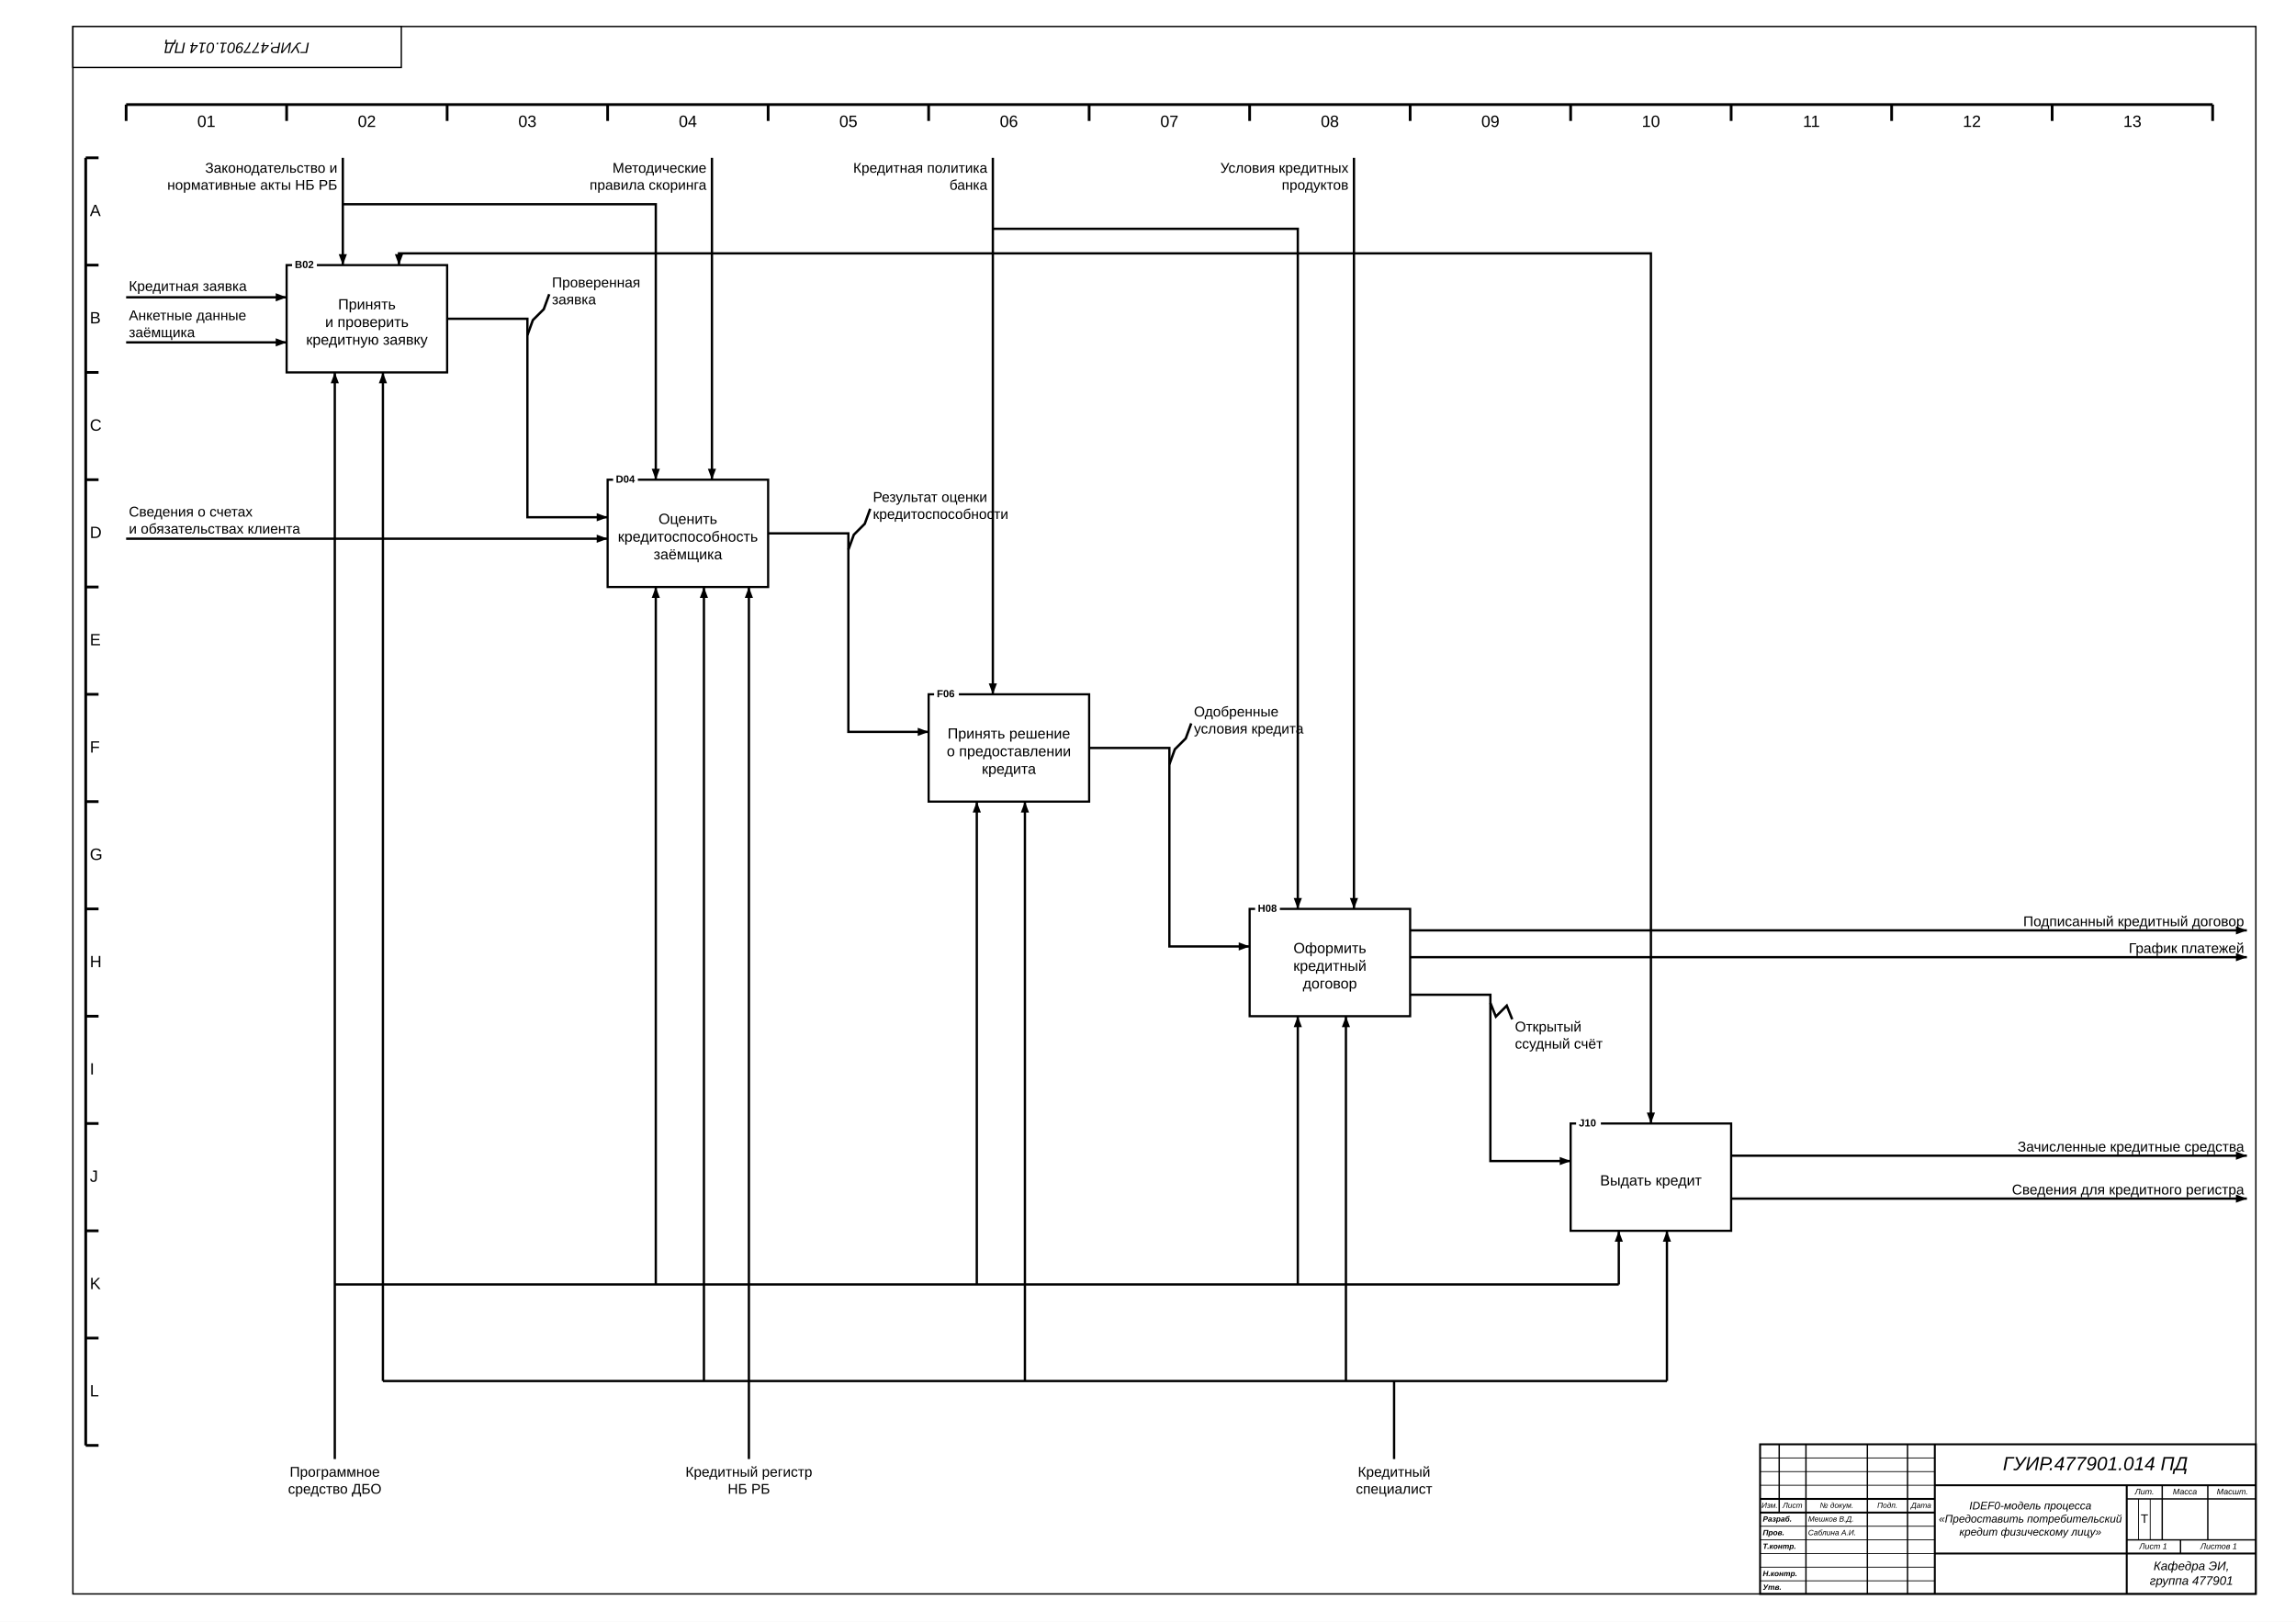
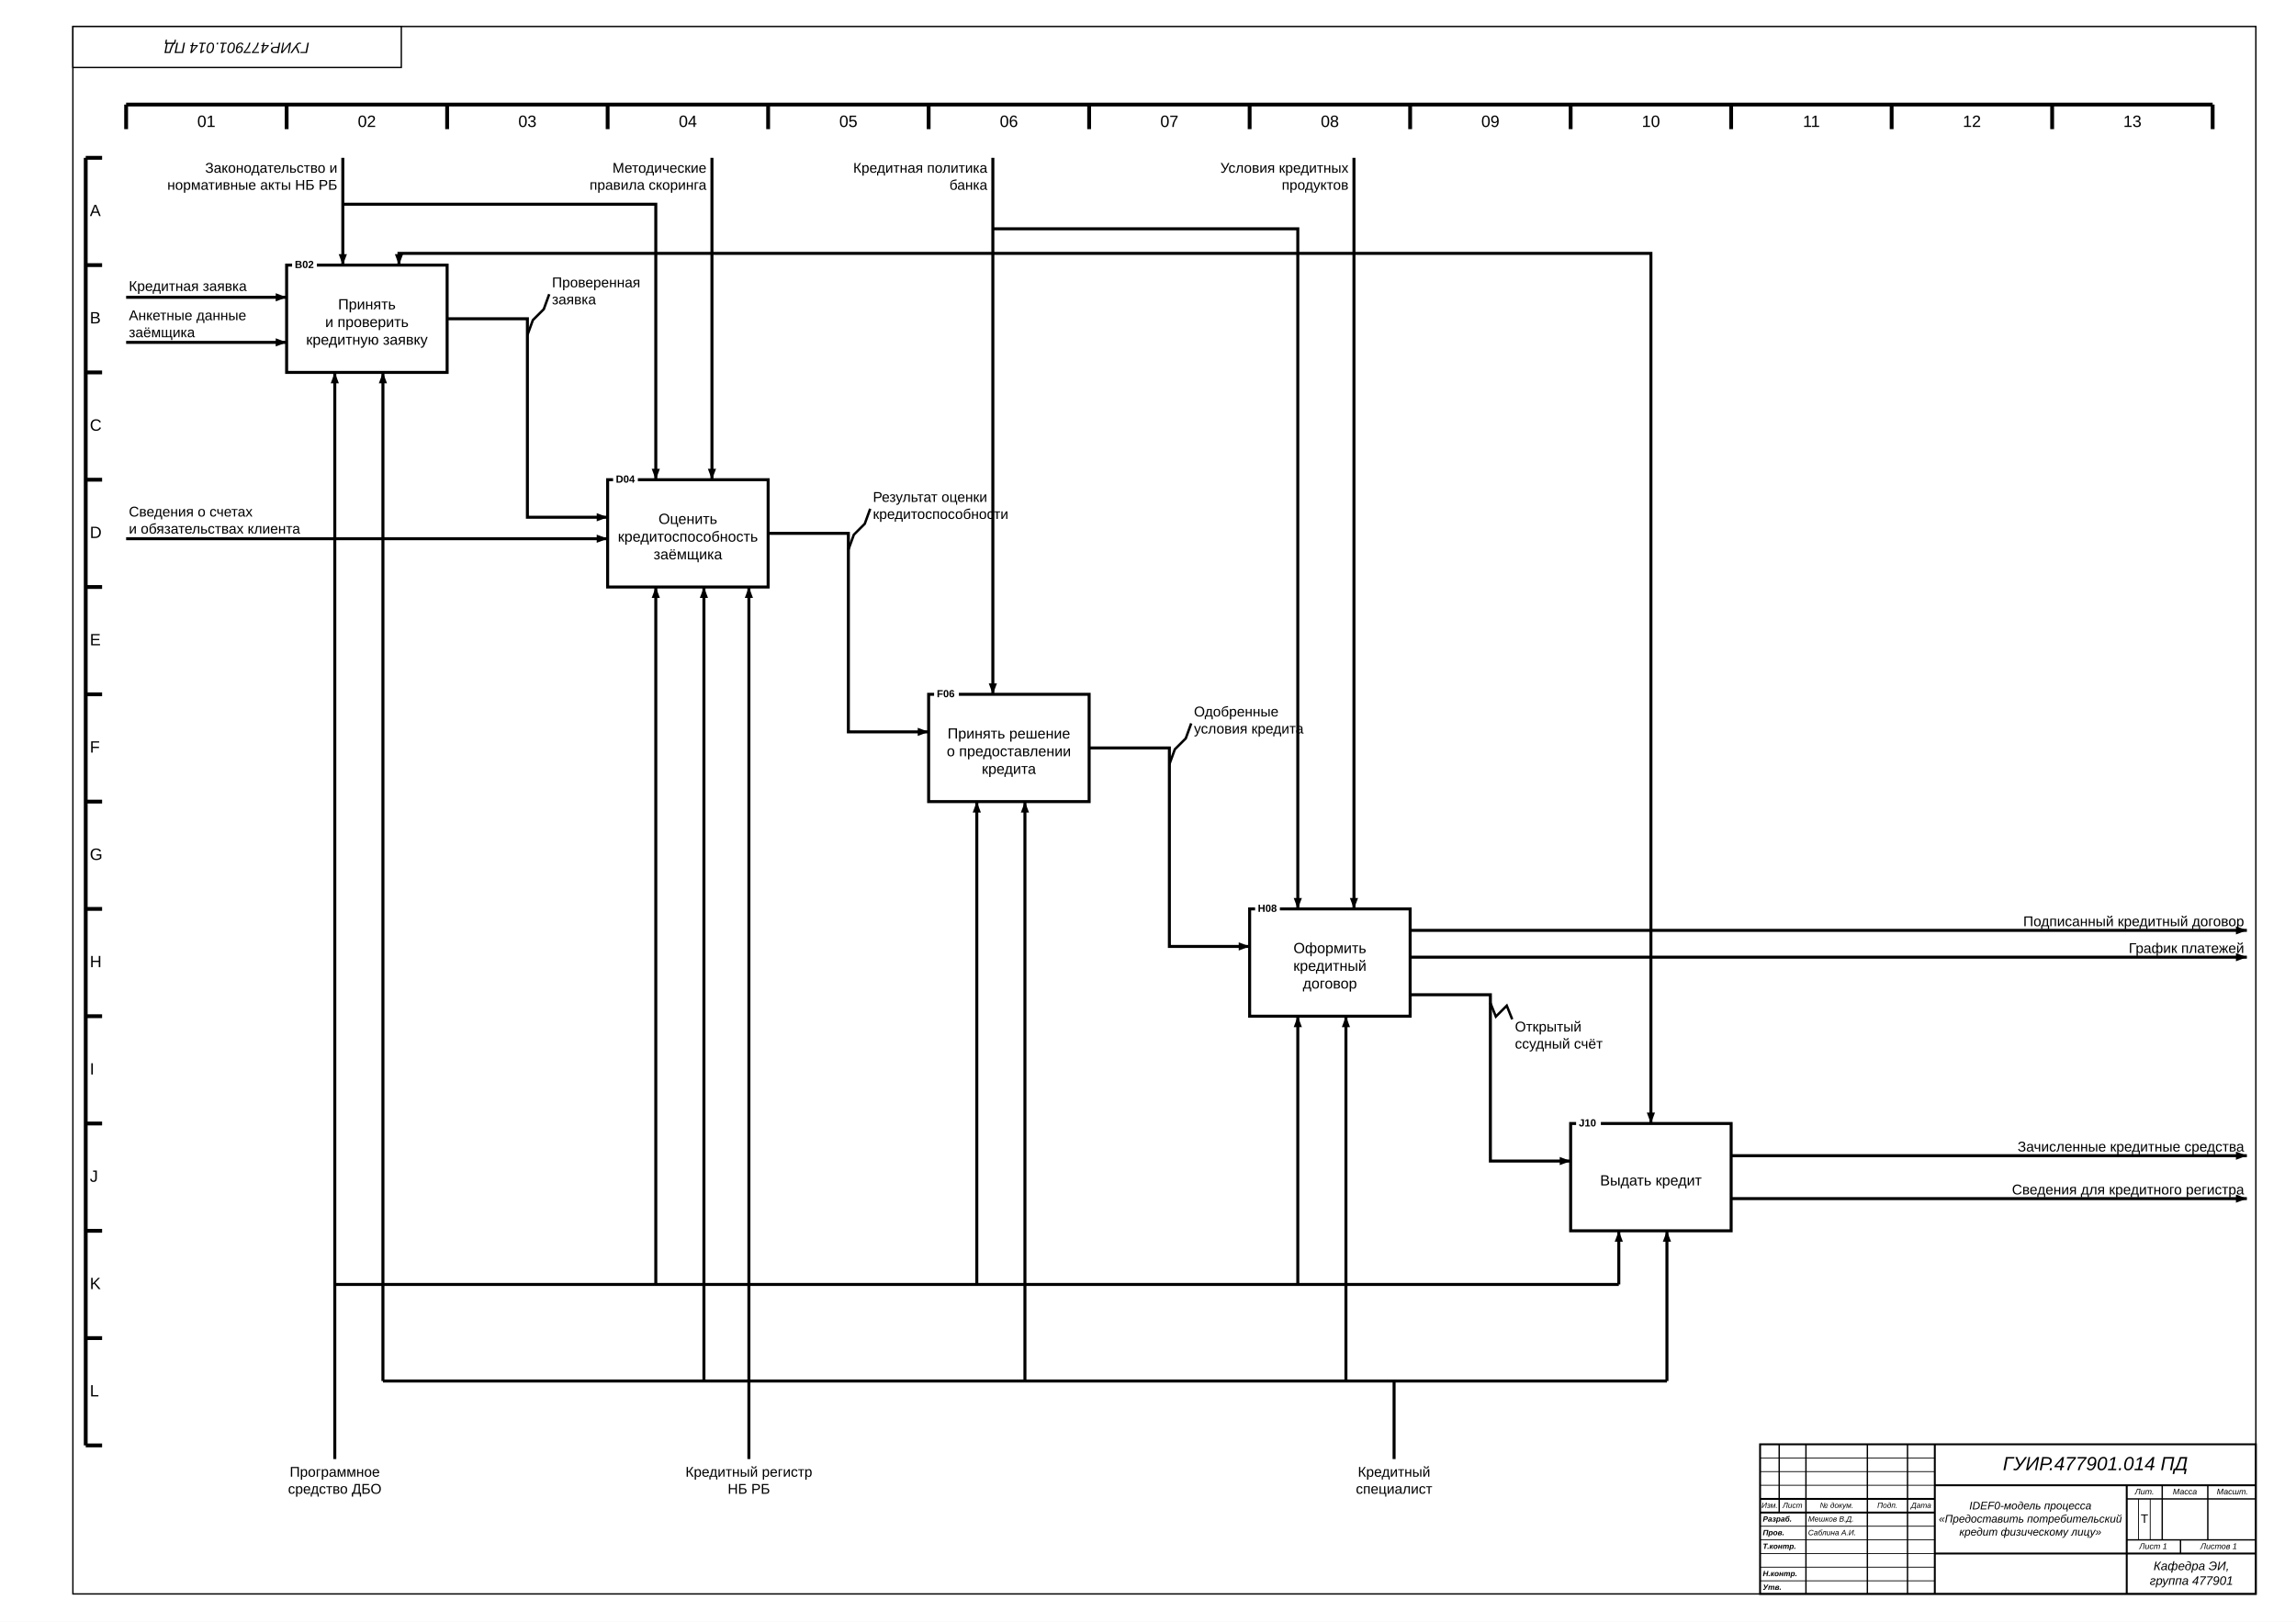
<svg xmlns="http://www.w3.org/2000/svg" width="841mm" height="594mm" viewBox="0 0 841 594" font-family="Arial, Liberation Sans, sans-serif">
  <rect width="841" height="594" fill="#fff" />
  <rect x="26.70" y="9.70" width="799.60" height="574.10" rx="0" fill="#fff" stroke="#000" stroke-width="0.5" />
  <rect x="26.70" y="9.70" width="120.30" height="15.00" rx="0" fill="#fff" stroke="#000" stroke-width="0.5" />
  <text x="86.70" y="17.20" font-size="5.5" text-anchor="middle" dominant-baseline="middle" font-style="italic" transform="rotate(180 86.7 17.2)">ГУИР.477901.014 ПД</text>
  <rect x="644.70" y="529.00" width="181.60" height="54.80" rx="0" fill="none" stroke="#000" stroke-width="0.7" />
  <path d="M651.70,529.00 L651.70,554.00" fill="none" stroke="#000" stroke-width="0.5" />
  <path d="M661.50,529.00 L661.50,584.00" fill="none" stroke="#000" stroke-width="0.5" />
  <path d="M684.00,529.00 L684.00,584.00" fill="none" stroke="#000" stroke-width="0.5" />
  <path d="M698.70,529.00 L698.70,584.00" fill="none" stroke="#000" stroke-width="0.5" />
  <path d="M708.70,529.00 L708.70,584.00" fill="none" stroke="#000" stroke-width="0.7" />
  <path d="M644.70,534.00 L708.70,534.00" fill="none" stroke="#000" stroke-width="0.3" />
  <path d="M644.70,539.00 L708.70,539.00" fill="none" stroke="#000" stroke-width="0.3" />
  <path d="M644.70,544.00 L708.70,544.00" fill="none" stroke="#000" stroke-width="0.3" />
  <path d="M644.70,549.00 L708.70,549.00" fill="none" stroke="#000" stroke-width="0.7" />
  <path d="M644.70,554.00 L708.70,554.00" fill="none" stroke="#000" stroke-width="0.7" />
  <path d="M644.70,559.00 L708.70,559.00" fill="none" stroke="#000" stroke-width="0.3" />
  <path d="M644.70,564.00 L708.70,564.00" fill="none" stroke="#000" stroke-width="0.3" />
  <path d="M644.70,569.00 L708.70,569.00" fill="none" stroke="#000" stroke-width="0.3" />
  <path d="M644.70,574.00 L708.70,574.00" fill="none" stroke="#000" stroke-width="0.3" />
  <path d="M644.70,579.00 L708.70,579.00" fill="none" stroke="#000" stroke-width="0.3" />
  <path d="M708.70,544.00 L826.30,544.00" fill="none" stroke="#000" stroke-width="0.7" />
  <path d="M708.70,569.00 L826.30,569.00" fill="none" stroke="#000" stroke-width="0.7" />
  <path d="M779.00,544.00 L779.00,583.80" fill="none" stroke="#000" stroke-width="0.7" />
  <path d="M779.00,549.00 L826.30,549.00" fill="none" stroke="#000" stroke-width="0.5" />
  <path d="M779.00,564.00 L826.30,564.00" fill="none" stroke="#000" stroke-width="0.5" />
  <path d="M792.00,544.00 L792.00,564.00" fill="none" stroke="#000" stroke-width="0.5" />
  <path d="M808.70,544.00 L808.70,564.00" fill="none" stroke="#000" stroke-width="0.5" />
  <path d="M783.30,549.00 L783.30,564.00" fill="none" stroke="#000" stroke-width="0.3" />
  <path d="M787.60,549.00 L787.60,564.00" fill="none" stroke="#000" stroke-width="0.3" />
  <path d="M798.70,564.00 L798.70,569.00" fill="none" stroke="#000" stroke-width="0.5" />
  <text x="767.50" y="536.50" font-size="7" text-anchor="middle" dominant-baseline="middle" font-style="italic">ГУИР.477901.014 ПД</text>
  <text x="648.20" y="551.50" font-size="2.8" text-anchor="middle" dominant-baseline="middle" font-style="italic">Изм.</text>
  <text x="656.60" y="551.50" font-size="2.8" text-anchor="middle" dominant-baseline="middle" font-style="italic">Лист</text>
  <text x="672.75" y="551.50" font-size="2.8" text-anchor="middle" dominant-baseline="middle" font-style="italic">№ докум.</text>
  <text x="691.35" y="551.50" font-size="2.8" text-anchor="middle" dominant-baseline="middle" font-style="italic">Подп.</text>
  <text x="703.70" y="551.50" font-size="2.8" text-anchor="middle" dominant-baseline="middle" font-style="italic">Дата</text>
  <text x="645.70" y="556.50" font-size="2.8" text-anchor="start" dominant-baseline="middle" font-weight="bold" font-style="italic">Разраб.</text>
  <text x="662.30" y="556.50" font-size="2.8" text-anchor="start" dominant-baseline="middle" font-style="italic">Мешков В.Д.</text>
  <text x="645.70" y="561.50" font-size="2.8" text-anchor="start" dominant-baseline="middle" font-weight="bold" font-style="italic">Пров.</text>
  <text x="662.30" y="561.50" font-size="2.8" text-anchor="start" dominant-baseline="middle" font-style="italic">Саблина А.И.</text>
  <text x="645.70" y="566.50" font-size="2.8" text-anchor="start" dominant-baseline="middle" font-weight="bold" font-style="italic">Т.контр.</text>
  <text x="662.30" y="566.50" font-size="2.8" text-anchor="start" dominant-baseline="middle" font-style="italic" />
  <text x="645.70" y="571.50" font-size="2.8" text-anchor="start" dominant-baseline="middle" font-weight="bold" font-style="italic" />
  <text x="662.30" y="571.50" font-size="2.8" text-anchor="start" dominant-baseline="middle" font-style="italic" />
  <text x="645.70" y="576.50" font-size="2.8" text-anchor="start" dominant-baseline="middle" font-weight="bold" font-style="italic">Н.контр.</text>
  <text x="662.30" y="576.50" font-size="2.8" text-anchor="start" dominant-baseline="middle" font-style="italic" />
  <text x="645.70" y="581.50" font-size="2.8" text-anchor="start" dominant-baseline="middle" font-weight="bold" font-style="italic">Утв.</text>
  <text x="662.30" y="581.50" font-size="2.8" text-anchor="start" dominant-baseline="middle" font-style="italic" />
  <text x="743.70" y="551.70" font-size="4" text-anchor="middle" dominant-baseline="middle" font-style="italic">IDEF0-модель процесса</text>
  <text x="743.70" y="556.50" font-size="4" text-anchor="middle" dominant-baseline="middle" font-style="italic">«Предоставить потребительский</text>
  <text x="743.70" y="561.30" font-size="4" text-anchor="middle" dominant-baseline="middle" font-style="italic">кредит физическому лицу»</text>
  <text x="785.50" y="546.50" font-size="3" text-anchor="middle" dominant-baseline="middle" font-style="italic">Лит.</text>
  <text x="800.30" y="546.50" font-size="3" text-anchor="middle" dominant-baseline="middle" font-style="italic">Масса</text>
  <text x="817.70" y="546.50" font-size="3" text-anchor="middle" dominant-baseline="middle" font-style="italic">Масшт.</text>
  <text x="785.50" y="556.50" font-size="4.5" text-anchor="middle" dominant-baseline="middle">Т</text>
  <text x="788.70" y="566.50" font-size="3" text-anchor="middle" dominant-baseline="middle" font-style="italic">Лист 1</text>
  <text x="812.70" y="566.50" font-size="3" text-anchor="middle" dominant-baseline="middle" font-style="italic">Листов 1</text>
  <text x="802.70" y="573.80" font-size="4.5" text-anchor="middle" dominant-baseline="middle" font-style="italic">Кафедра ЭИ,</text>
  <text x="802.70" y="579.20" font-size="4.5" text-anchor="middle" dominant-baseline="middle" font-style="italic">группа 477901</text>
-   <path d="M46.20,38.30 L810.47,38.30" fill="none" stroke="#000" stroke-width="1.0" />
-   <path d="M46.20,38.30 L46.20,44.30" fill="none" stroke="#000" stroke-width="1.0" />
-   <path d="M104.99,38.30 L104.99,44.30" fill="none" stroke="#000" stroke-width="1.0" />
-   <path d="M163.78,38.30 L163.78,44.30" fill="none" stroke="#000" stroke-width="1.0" />
-   <path d="M222.57,38.30 L222.57,44.30" fill="none" stroke="#000" stroke-width="1.0" />
-   <path d="M281.36,38.30 L281.36,44.30" fill="none" stroke="#000" stroke-width="1.0" />
-   <path d="M340.15,38.30 L340.15,44.30" fill="none" stroke="#000" stroke-width="1.0" />
-   <path d="M398.94,38.30 L398.94,44.30" fill="none" stroke="#000" stroke-width="1.0" />
-   <path d="M457.73,38.30 L457.73,44.30" fill="none" stroke="#000" stroke-width="1.0" />
-   <path d="M516.52,38.30 L516.52,44.30" fill="none" stroke="#000" stroke-width="1.0" />
-   <path d="M575.31,38.30 L575.31,44.30" fill="none" stroke="#000" stroke-width="1.0" />
-   <path d="M634.10,38.30 L634.10,44.30" fill="none" stroke="#000" stroke-width="1.0" />
-   <path d="M692.89,38.30 L692.89,44.30" fill="none" stroke="#000" stroke-width="1.0" />
-   <path d="M751.68,38.30 L751.68,44.30" fill="none" stroke="#000" stroke-width="1.0" />
-   <path d="M810.47,38.30 L810.47,44.30" fill="none" stroke="#000" stroke-width="1.0" />
+   <path d="M46.20,38.30 L810.47,38.30" fill="none" stroke="#000" stroke-width="1.4" />
+   <path d="M46.20,38.30 L46.20,47.30" fill="none" stroke="#000" stroke-width="1.4" />
+   <path d="M104.99,38.30 L104.99,47.30" fill="none" stroke="#000" stroke-width="1.4" />
+   <path d="M163.78,38.30 L163.78,47.30" fill="none" stroke="#000" stroke-width="1.4" />
+   <path d="M222.57,38.30 L222.57,47.30" fill="none" stroke="#000" stroke-width="1.4" />
+   <path d="M281.36,38.30 L281.36,47.30" fill="none" stroke="#000" stroke-width="1.4" />
+   <path d="M340.15,38.30 L340.15,47.30" fill="none" stroke="#000" stroke-width="1.4" />
+   <path d="M398.94,38.30 L398.94,47.30" fill="none" stroke="#000" stroke-width="1.4" />
+   <path d="M457.73,38.30 L457.73,47.30" fill="none" stroke="#000" stroke-width="1.4" />
+   <path d="M516.52,38.30 L516.52,47.30" fill="none" stroke="#000" stroke-width="1.4" />
+   <path d="M575.31,38.30 L575.31,47.30" fill="none" stroke="#000" stroke-width="1.4" />
+   <path d="M634.10,38.30 L634.10,47.30" fill="none" stroke="#000" stroke-width="1.4" />
+   <path d="M692.89,38.30 L692.89,47.30" fill="none" stroke="#000" stroke-width="1.4" />
+   <path d="M751.68,38.30 L751.68,47.30" fill="none" stroke="#000" stroke-width="1.4" />
+   <path d="M810.47,38.30 L810.47,47.30" fill="none" stroke="#000" stroke-width="1.4" />
  <text x="75.59" y="44.80" font-size="6" text-anchor="middle" dominant-baseline="middle">01</text>
  <text x="134.38" y="44.80" font-size="6" text-anchor="middle" dominant-baseline="middle">02</text>
  <text x="193.18" y="44.80" font-size="6" text-anchor="middle" dominant-baseline="middle">03</text>
  <text x="251.96" y="44.80" font-size="6" text-anchor="middle" dominant-baseline="middle">04</text>
  <text x="310.75" y="44.80" font-size="6" text-anchor="middle" dominant-baseline="middle">05</text>
  <text x="369.54" y="44.80" font-size="6" text-anchor="middle" dominant-baseline="middle">06</text>
  <text x="428.33" y="44.80" font-size="6" text-anchor="middle" dominant-baseline="middle">07</text>
  <text x="487.12" y="44.80" font-size="6" text-anchor="middle" dominant-baseline="middle">08</text>
  <text x="545.91" y="44.80" font-size="6" text-anchor="middle" dominant-baseline="middle">09</text>
  <text x="604.71" y="44.80" font-size="6" text-anchor="middle" dominant-baseline="middle">10</text>
  <text x="663.50" y="44.80" font-size="6" text-anchor="middle" dominant-baseline="middle">11</text>
  <text x="722.29" y="44.80" font-size="6" text-anchor="middle" dominant-baseline="middle">12</text>
  <text x="781.08" y="44.80" font-size="6" text-anchor="middle" dominant-baseline="middle">13</text>
-   <path d="M31.40,57.80 L31.40,529.40" fill="none" stroke="#000" stroke-width="1.0" />
-   <path d="M31.40,57.80 L36.10,57.80" fill="none" stroke="#000" stroke-width="1.0" />
-   <path d="M31.40,97.10 L36.10,97.10" fill="none" stroke="#000" stroke-width="1.0" />
-   <path d="M31.40,136.40 L36.10,136.40" fill="none" stroke="#000" stroke-width="1.0" />
-   <path d="M31.40,175.70 L36.10,175.70" fill="none" stroke="#000" stroke-width="1.0" />
-   <path d="M31.40,215.00 L36.10,215.00" fill="none" stroke="#000" stroke-width="1.0" />
-   <path d="M31.40,254.30 L36.10,254.30" fill="none" stroke="#000" stroke-width="1.0" />
-   <path d="M31.40,293.60 L36.10,293.60" fill="none" stroke="#000" stroke-width="1.0" />
-   <path d="M31.40,332.90 L36.10,332.90" fill="none" stroke="#000" stroke-width="1.0" />
-   <path d="M31.40,372.20 L36.10,372.20" fill="none" stroke="#000" stroke-width="1.0" />
-   <path d="M31.40,411.50 L36.10,411.50" fill="none" stroke="#000" stroke-width="1.0" />
-   <path d="M31.40,450.80 L36.10,450.80" fill="none" stroke="#000" stroke-width="1.0" />
-   <path d="M31.40,490.10 L36.10,490.10" fill="none" stroke="#000" stroke-width="1.0" />
-   <path d="M31.40,529.40 L36.10,529.40" fill="none" stroke="#000" stroke-width="1.0" />
+   <path d="M31.40,57.80 L31.40,529.40" fill="none" stroke="#000" stroke-width="1.4" />
+   <path d="M31.40,57.80 L37.40,57.80" fill="none" stroke="#000" stroke-width="1.4" />
+   <path d="M31.40,97.10 L37.40,97.10" fill="none" stroke="#000" stroke-width="1.4" />
+   <path d="M31.40,136.40 L37.40,136.40" fill="none" stroke="#000" stroke-width="1.4" />
+   <path d="M31.40,175.70 L37.40,175.70" fill="none" stroke="#000" stroke-width="1.4" />
+   <path d="M31.40,215.00 L37.40,215.00" fill="none" stroke="#000" stroke-width="1.4" />
+   <path d="M31.40,254.30 L37.40,254.30" fill="none" stroke="#000" stroke-width="1.4" />
+   <path d="M31.40,293.60 L37.40,293.60" fill="none" stroke="#000" stroke-width="1.4" />
+   <path d="M31.40,332.90 L37.40,332.90" fill="none" stroke="#000" stroke-width="1.4" />
+   <path d="M31.40,372.20 L37.40,372.20" fill="none" stroke="#000" stroke-width="1.4" />
+   <path d="M31.40,411.50 L37.40,411.50" fill="none" stroke="#000" stroke-width="1.4" />
+   <path d="M31.40,450.80 L37.40,450.80" fill="none" stroke="#000" stroke-width="1.4" />
+   <path d="M31.40,490.10 L37.40,490.10" fill="none" stroke="#000" stroke-width="1.4" />
+   <path d="M31.40,529.40 L37.40,529.40" fill="none" stroke="#000" stroke-width="1.4" />
  <text x="32.90" y="77.45" font-size="6" text-anchor="start" dominant-baseline="middle">A</text>
  <text x="32.90" y="116.75" font-size="6" text-anchor="start" dominant-baseline="middle">B</text>
  <text x="32.90" y="156.05" font-size="6" text-anchor="start" dominant-baseline="middle">C</text>
  <text x="32.90" y="195.35" font-size="6" text-anchor="start" dominant-baseline="middle">D</text>
  <text x="32.90" y="234.65" font-size="6" text-anchor="start" dominant-baseline="middle">E</text>
  <text x="32.90" y="273.95" font-size="6" text-anchor="start" dominant-baseline="middle">F</text>
  <text x="32.90" y="313.25" font-size="6" text-anchor="start" dominant-baseline="middle">G</text>
  <text x="32.90" y="352.55" font-size="6" text-anchor="start" dominant-baseline="middle">H</text>
  <text x="32.90" y="391.85" font-size="6" text-anchor="start" dominant-baseline="middle">I</text>
  <text x="32.90" y="431.15" font-size="6" text-anchor="start" dominant-baseline="middle">J</text>
  <text x="32.90" y="470.45" font-size="6" text-anchor="start" dominant-baseline="middle">K</text>
  <text x="32.90" y="509.75" font-size="6" text-anchor="start" dominant-baseline="middle">L</text>
-   <rect x="104.99" y="97.10" width="58.79" height="39.30" rx="0" fill="#fff" stroke="#000" stroke-width="0.8" />
+   <rect x="104.99" y="97.10" width="58.79" height="39.30" rx="0" fill="#fff" stroke="#000" stroke-width="1.1" />
  <text x="134.39" y="111.77" font-size="5.4" text-anchor="middle" dominant-baseline="middle">Принять</text>
  <text x="134.39" y="118.25" font-size="5.4" text-anchor="middle" dominant-baseline="middle">и проверить</text>
  <text x="134.39" y="124.73" font-size="5.4" text-anchor="middle" dominant-baseline="middle">кредитную заявку</text>
  <rect x="106.99" y="94.90" width="9.07" height="4.40" fill="#fff" />
  <text x="107.99" y="97.10" font-size="3.8" text-anchor="start" dominant-baseline="middle" font-weight="bold">B02</text>
-   <rect x="222.57" y="175.70" width="58.79" height="39.30" rx="0" fill="#fff" stroke="#000" stroke-width="0.8" />
+   <rect x="222.57" y="175.70" width="58.79" height="39.30" rx="0" fill="#fff" stroke="#000" stroke-width="1.1" />
  <text x="251.97" y="190.37" font-size="5.4" text-anchor="middle" dominant-baseline="middle">Оценить</text>
  <text x="251.97" y="196.85" font-size="5.4" text-anchor="middle" dominant-baseline="middle">кредитоспособность</text>
  <text x="251.97" y="203.33" font-size="5.4" text-anchor="middle" dominant-baseline="middle">заёмщика</text>
  <rect x="224.57" y="173.50" width="9.07" height="4.40" fill="#fff" />
  <text x="225.57" y="175.70" font-size="3.8" text-anchor="start" dominant-baseline="middle" font-weight="bold">D04</text>
-   <rect x="340.15" y="254.30" width="58.79" height="39.30" rx="0" fill="#fff" stroke="#000" stroke-width="0.8" />
+   <rect x="340.15" y="254.30" width="58.79" height="39.30" rx="0" fill="#fff" stroke="#000" stroke-width="1.1" />
  <text x="369.54" y="268.97" font-size="5.4" text-anchor="middle" dominant-baseline="middle">Принять решение</text>
  <text x="369.54" y="275.45" font-size="5.4" text-anchor="middle" dominant-baseline="middle">о предоставлении</text>
  <text x="369.54" y="281.93" font-size="5.4" text-anchor="middle" dominant-baseline="middle">кредита</text>
  <rect x="342.15" y="252.10" width="9.07" height="4.40" fill="#fff" />
  <text x="343.15" y="254.30" font-size="3.8" text-anchor="start" dominant-baseline="middle" font-weight="bold">F06</text>
-   <rect x="457.73" y="332.90" width="58.79" height="39.30" rx="0" fill="#fff" stroke="#000" stroke-width="0.8" />
+   <rect x="457.73" y="332.90" width="58.79" height="39.30" rx="0" fill="#fff" stroke="#000" stroke-width="1.1" />
  <text x="487.12" y="347.57" font-size="5.4" text-anchor="middle" dominant-baseline="middle">Оформить</text>
  <text x="487.12" y="354.05" font-size="5.4" text-anchor="middle" dominant-baseline="middle">кредитный</text>
  <text x="487.12" y="360.53" font-size="5.4" text-anchor="middle" dominant-baseline="middle">договор</text>
  <rect x="459.73" y="330.70" width="9.07" height="4.40" fill="#fff" />
  <text x="460.73" y="332.90" font-size="3.8" text-anchor="start" dominant-baseline="middle" font-weight="bold">H08</text>
-   <rect x="575.31" y="411.50" width="58.79" height="39.30" rx="0" fill="#fff" stroke="#000" stroke-width="0.8" />
+   <rect x="575.31" y="411.50" width="58.79" height="39.30" rx="0" fill="#fff" stroke="#000" stroke-width="1.1" />
  <text x="604.71" y="432.65" font-size="5.4" text-anchor="middle" dominant-baseline="middle">Выдать кредит</text>
  <rect x="577.31" y="409.30" width="9.07" height="4.40" fill="#fff" />
  <text x="578.31" y="411.50" font-size="3.8" text-anchor="start" dominant-baseline="middle" font-weight="bold">J10</text>
-   <path d="M125.57,57.80 L125.57,97.10" fill="none" stroke="#000" stroke-width="0.85" />
+   <path d="M125.57,57.80 L125.57,97.10" fill="none" stroke="#000" stroke-width="1.1" />
  <path d="M125.57,97.10 L127.07,93.10 L124.07,93.10 Z" fill="#000" />
  <text x="123.57" y="61.80" font-size="5.2" text-anchor="end" dominant-baseline="middle">Законодательство и</text>
  <text x="123.57" y="68.04" font-size="5.2" text-anchor="end" dominant-baseline="middle">нормативные акты НБ РБ</text>
-   <path d="M125.57,74.80 L240.21,74.80 L240.21,175.70" fill="none" stroke="#000" stroke-width="0.85" />
+   <path d="M125.57,74.80 L240.21,74.80 L240.21,175.70" fill="none" stroke="#000" stroke-width="1.1" />
  <path d="M240.21,175.70 L241.71,171.70 L238.71,171.70 Z" fill="#000" />
-   <path d="M260.78,57.80 L260.78,175.70" fill="none" stroke="#000" stroke-width="0.85" />
+   <path d="M260.78,57.80 L260.78,175.70" fill="none" stroke="#000" stroke-width="1.1" />
  <path d="M260.78,175.70 L262.28,171.70 L259.28,171.70 Z" fill="#000" />
  <text x="258.78" y="61.80" font-size="5.2" text-anchor="end" dominant-baseline="middle">Методические</text>
  <text x="258.78" y="68.04" font-size="5.2" text-anchor="end" dominant-baseline="middle">правила скоринга</text>
-   <path d="M363.67,57.80 L363.67,254.30" fill="none" stroke="#000" stroke-width="0.85" />
+   <path d="M363.67,57.80 L363.67,254.30" fill="none" stroke="#000" stroke-width="1.1" />
  <path d="M363.67,254.30 L365.17,250.30 L362.17,250.30 Z" fill="#000" />
  <text x="361.67" y="61.80" font-size="5.2" text-anchor="end" dominant-baseline="middle">Кредитная политика</text>
  <text x="361.67" y="68.04" font-size="5.2" text-anchor="end" dominant-baseline="middle">банка</text>
-   <path d="M363.67,83.80 L475.37,83.80 L475.37,332.90" fill="none" stroke="#000" stroke-width="0.85" />
+   <path d="M363.67,83.80 L475.37,83.80 L475.37,332.90" fill="none" stroke="#000" stroke-width="1.1" />
  <path d="M475.37,332.90 L476.87,328.90 L473.87,328.90 Z" fill="#000" />
-   <path d="M495.94,57.80 L495.94,332.90" fill="none" stroke="#000" stroke-width="0.85" />
+   <path d="M495.94,57.80 L495.94,332.90" fill="none" stroke="#000" stroke-width="1.1" />
  <path d="M495.94,332.90 L497.44,328.90 L494.44,328.90 Z" fill="#000" />
  <text x="493.94" y="61.80" font-size="5.2" text-anchor="end" dominant-baseline="middle">Условия кредитных</text>
  <text x="493.94" y="68.04" font-size="5.2" text-anchor="end" dominant-baseline="middle">продуктов</text>
-   <path d="M495.94,92.80 L146.14,92.80 L146.14,97.10" fill="none" stroke="#000" stroke-width="0.85" />
+   <path d="M495.94,92.80 L146.14,92.80 L146.14,97.10" fill="none" stroke="#000" stroke-width="1.1" />
  <path d="M146.14,97.10 L147.64,93.10 L144.64,93.10 Z" fill="#000" />
-   <path d="M495.94,92.80 L604.71,92.80 L604.71,411.50" fill="none" stroke="#000" stroke-width="0.85" />
+   <path d="M495.94,92.80 L604.71,92.80 L604.71,411.50" fill="none" stroke="#000" stroke-width="1.1" />
  <path d="M604.71,411.50 L606.21,407.50 L603.21,407.50 Z" fill="#000" />
-   <path d="M46.20,108.89 L104.99,108.89" fill="none" stroke="#000" stroke-width="0.85" />
+   <path d="M46.20,108.89 L104.99,108.89" fill="none" stroke="#000" stroke-width="1.1" />
  <path d="M104.99,108.89 L100.99,107.39 L100.99,110.39 Z" fill="#000" />
  <text x="47.20" y="105.09" font-size="5.2" text-anchor="start" dominant-baseline="middle">Кредитная заявка</text>
-   <path d="M46.20,125.40 L104.99,125.40" fill="none" stroke="#000" stroke-width="0.85" />
+   <path d="M46.20,125.40 L104.99,125.40" fill="none" stroke="#000" stroke-width="1.1" />
  <path d="M104.99,125.40 L100.99,123.90 L100.99,126.90 Z" fill="#000" />
  <text x="47.20" y="115.80" font-size="5.2" text-anchor="start" dominant-baseline="middle">Анкетные данные</text>
  <text x="47.20" y="122.04" font-size="5.2" text-anchor="start" dominant-baseline="middle">заёмщика</text>
-   <path d="M46.20,197.31 L222.57,197.31" fill="none" stroke="#000" stroke-width="0.85" />
+   <path d="M46.20,197.31 L222.57,197.31" fill="none" stroke="#000" stroke-width="1.1" />
  <path d="M222.57,197.31 L218.57,195.81 L218.57,198.81 Z" fill="#000" />
  <text x="47.20" y="187.72" font-size="5.2" text-anchor="start" dominant-baseline="middle">Сведения о счетах</text>
  <text x="47.20" y="193.96" font-size="5.2" text-anchor="start" dominant-baseline="middle">и обязательствах клиента</text>
-   <path d="M163.78,116.75 L193.18,116.75 L193.18,189.45 L222.57,189.45" fill="none" stroke="#000" stroke-width="0.85" />
+   <path d="M163.78,116.75 L193.18,116.75 L193.18,189.45 L222.57,189.45" fill="none" stroke="#000" stroke-width="1.1" />
  <path d="M222.57,189.45 L218.57,187.95 L218.57,190.95 Z" fill="#000" />
  <text x="202.18" y="103.75" font-size="5.2" text-anchor="start" dominant-baseline="middle">Проверенная</text>
  <text x="202.18" y="109.99" font-size="5.2" text-anchor="start" dominant-baseline="middle">заявка</text>
  <path d="M201.18,107.75 L199.18,113.25 L195.18,117.25 L193.18,122.75" fill="none" stroke="#000" stroke-width="0.9" />
-   <path d="M281.36,195.35 L310.75,195.35 L310.75,268.06 L340.15,268.06" fill="none" stroke="#000" stroke-width="0.85" />
+   <path d="M281.36,195.35 L310.75,195.35 L310.75,268.06 L340.15,268.06" fill="none" stroke="#000" stroke-width="1.1" />
  <path d="M340.15,268.06 L336.15,266.56 L336.15,269.56 Z" fill="#000" />
  <text x="319.75" y="182.35" font-size="5.2" text-anchor="start" dominant-baseline="middle">Результат оценки</text>
  <text x="319.75" y="188.59" font-size="5.2" text-anchor="start" dominant-baseline="middle">кредитоспособности</text>
  <path d="M318.75,186.35 L316.75,191.85 L312.75,195.85 L310.75,201.35" fill="none" stroke="#000" stroke-width="0.9" />
-   <path d="M398.94,273.95 L428.33,273.95 L428.33,346.65 L457.73,346.65" fill="none" stroke="#000" stroke-width="0.85" />
+   <path d="M398.94,273.95 L428.33,273.95 L428.33,346.65 L457.73,346.65" fill="none" stroke="#000" stroke-width="1.1" />
  <path d="M457.73,346.65 L453.73,345.15 L453.73,348.15 Z" fill="#000" />
  <text x="437.33" y="260.95" font-size="5.2" text-anchor="start" dominant-baseline="middle">Одобренные</text>
  <text x="437.33" y="267.19" font-size="5.2" text-anchor="start" dominant-baseline="middle">условия кредита</text>
  <path d="M436.33,264.95 L434.33,270.45 L430.33,274.45 L428.33,279.95" fill="none" stroke="#000" stroke-width="0.9" />
-   <path d="M516.52,364.34 L545.91,364.34 L545.91,425.25 L575.31,425.25" fill="none" stroke="#000" stroke-width="0.85" />
+   <path d="M516.52,364.34 L545.91,364.34 L545.91,425.25 L575.31,425.25" fill="none" stroke="#000" stroke-width="1.1" />
  <path d="M575.31,425.25 L571.31,423.75 L571.31,426.75 Z" fill="#000" />
  <text x="554.91" y="376.34" font-size="5.2" text-anchor="start" dominant-baseline="middle">Открытый</text>
  <text x="554.91" y="382.58" font-size="5.2" text-anchor="start" dominant-baseline="middle">ссудный счёт</text>
  <path d="M553.91,373.34 L551.91,368.34 L547.91,372.34 L545.91,367.34" fill="none" stroke="#000" stroke-width="0.9" />
-   <path d="M516.52,340.76 L823.00,340.76" fill="none" stroke="#000" stroke-width="0.85" />
+   <path d="M516.52,340.76 L823.00,340.76" fill="none" stroke="#000" stroke-width="1.1" />
  <path d="M823.00,340.76 L819.00,339.26 L819.00,342.26 Z" fill="#000" />
  <text x="822.00" y="337.76" font-size="5.2" text-anchor="end" dominant-baseline="middle">Подписанный кредитный договор</text>
-   <path d="M516.52,350.58 L823.00,350.58" fill="none" stroke="#000" stroke-width="0.85" />
+   <path d="M516.52,350.58 L823.00,350.58" fill="none" stroke="#000" stroke-width="1.1" />
  <path d="M823.00,350.58 L819.00,349.08 L819.00,352.08 Z" fill="#000" />
  <text x="822.00" y="347.58" font-size="5.2" text-anchor="end" dominant-baseline="middle">График платежей</text>
-   <path d="M634.10,423.29 L823.00,423.29" fill="none" stroke="#000" stroke-width="0.85" />
+   <path d="M634.10,423.29 L823.00,423.29" fill="none" stroke="#000" stroke-width="1.1" />
  <path d="M823.00,423.29 L819.00,421.79 L819.00,424.79 Z" fill="#000" />
  <text x="822.00" y="420.29" font-size="5.2" text-anchor="end" dominant-baseline="middle">Зачисленные кредитные средства</text>
-   <path d="M634.10,439.01 L823.00,439.01" fill="none" stroke="#000" stroke-width="0.85" />
+   <path d="M634.10,439.01 L823.00,439.01" fill="none" stroke="#000" stroke-width="1.1" />
  <path d="M823.00,439.01 L819.00,437.51 L819.00,440.51 Z" fill="#000" />
  <text x="822.00" y="436.01" font-size="5.2" text-anchor="end" dominant-baseline="middle">Сведения для кредитного регистра</text>
-   <path d="M122.63,534.40 L122.63,136.40" fill="none" stroke="#000" stroke-width="0.85" />
+   <path d="M122.63,534.40 L122.63,136.40" fill="none" stroke="#000" stroke-width="1.1" />
  <path d="M122.63,136.40 L121.13,140.40 L124.13,140.40 Z" fill="#000" />
-   <path d="M122.63,470.45 L592.95,470.45" fill="none" stroke="#000" stroke-width="0.85" />
-   <path d="M240.21,470.45 L240.21,215.00" fill="none" stroke="#000" stroke-width="0.85" />
+   <path d="M122.63,470.45 L592.95,470.45" fill="none" stroke="#000" stroke-width="1.1" />
+   <path d="M240.21,470.45 L240.21,215.00" fill="none" stroke="#000" stroke-width="1.1" />
  <path d="M240.21,215.00 L238.71,219.00 L241.71,219.00 Z" fill="#000" />
-   <path d="M357.79,470.45 L357.79,293.60" fill="none" stroke="#000" stroke-width="0.85" />
+   <path d="M357.79,470.45 L357.79,293.60" fill="none" stroke="#000" stroke-width="1.1" />
  <path d="M357.79,293.60 L356.29,297.60 L359.29,297.60 Z" fill="#000" />
-   <path d="M475.37,470.45 L475.37,372.20" fill="none" stroke="#000" stroke-width="0.85" />
+   <path d="M475.37,470.45 L475.37,372.20" fill="none" stroke="#000" stroke-width="1.1" />
  <path d="M475.37,372.20 L473.87,376.20 L476.87,376.20 Z" fill="#000" />
-   <path d="M592.95,470.45 L592.95,450.80" fill="none" stroke="#000" stroke-width="0.85" />
+   <path d="M592.95,470.45 L592.95,450.80" fill="none" stroke="#000" stroke-width="1.1" />
  <path d="M592.95,450.80 L591.45,454.80 L594.45,454.80 Z" fill="#000" />
  <text x="122.63" y="539.40" font-size="5.2" text-anchor="middle" dominant-baseline="middle">Программное</text>
  <text x="122.63" y="545.64" font-size="5.2" text-anchor="middle" dominant-baseline="middle">средство ДБО</text>
-   <path d="M510.64,534.40 L510.64,505.82" fill="none" stroke="#000" stroke-width="0.85" />
-   <path d="M140.26,505.82 L610.58,505.82" fill="none" stroke="#000" stroke-width="0.85" />
-   <path d="M140.26,505.82 L140.26,136.40" fill="none" stroke="#000" stroke-width="0.85" />
+   <path d="M510.64,534.40 L510.64,505.82" fill="none" stroke="#000" stroke-width="1.1" />
+   <path d="M140.26,505.82 L610.58,505.82" fill="none" stroke="#000" stroke-width="1.1" />
+   <path d="M140.26,505.82 L140.26,136.40" fill="none" stroke="#000" stroke-width="1.1" />
  <path d="M140.26,136.40 L138.76,140.40 L141.76,140.40 Z" fill="#000" />
-   <path d="M257.84,505.82 L257.84,215.00" fill="none" stroke="#000" stroke-width="0.85" />
+   <path d="M257.84,505.82 L257.84,215.00" fill="none" stroke="#000" stroke-width="1.1" />
  <path d="M257.84,215.00 L256.34,219.00 L259.34,219.00 Z" fill="#000" />
-   <path d="M375.42,505.82 L375.42,293.60" fill="none" stroke="#000" stroke-width="0.85" />
+   <path d="M375.42,505.82 L375.42,293.60" fill="none" stroke="#000" stroke-width="1.1" />
  <path d="M375.42,293.60 L373.92,297.60 L376.92,297.60 Z" fill="#000" />
-   <path d="M493.00,505.82 L493.00,372.20" fill="none" stroke="#000" stroke-width="0.85" />
+   <path d="M493.00,505.82 L493.00,372.20" fill="none" stroke="#000" stroke-width="1.1" />
  <path d="M493.00,372.20 L491.50,376.20 L494.50,376.20 Z" fill="#000" />
-   <path d="M610.58,505.82 L610.58,450.80" fill="none" stroke="#000" stroke-width="0.85" />
+   <path d="M610.58,505.82 L610.58,450.80" fill="none" stroke="#000" stroke-width="1.1" />
  <path d="M610.58,450.80 L609.08,454.80 L612.08,454.80 Z" fill="#000" />
  <text x="510.64" y="539.40" font-size="5.2" text-anchor="middle" dominant-baseline="middle">Кредитный</text>
  <text x="510.64" y="545.64" font-size="5.2" text-anchor="middle" dominant-baseline="middle">специалист</text>
-   <path d="M274.31,534.40 L274.31,215.00" fill="none" stroke="#000" stroke-width="0.85" />
+   <path d="M274.31,534.40 L274.31,215.00" fill="none" stroke="#000" stroke-width="1.1" />
  <path d="M274.31,215.00 L272.81,219.00 L275.81,219.00 Z" fill="#000" />
  <text x="274.31" y="539.40" font-size="5.2" text-anchor="middle" dominant-baseline="middle">Кредитный регистр</text>
  <text x="274.31" y="545.64" font-size="5.2" text-anchor="middle" dominant-baseline="middle">НБ РБ</text>
</svg>
